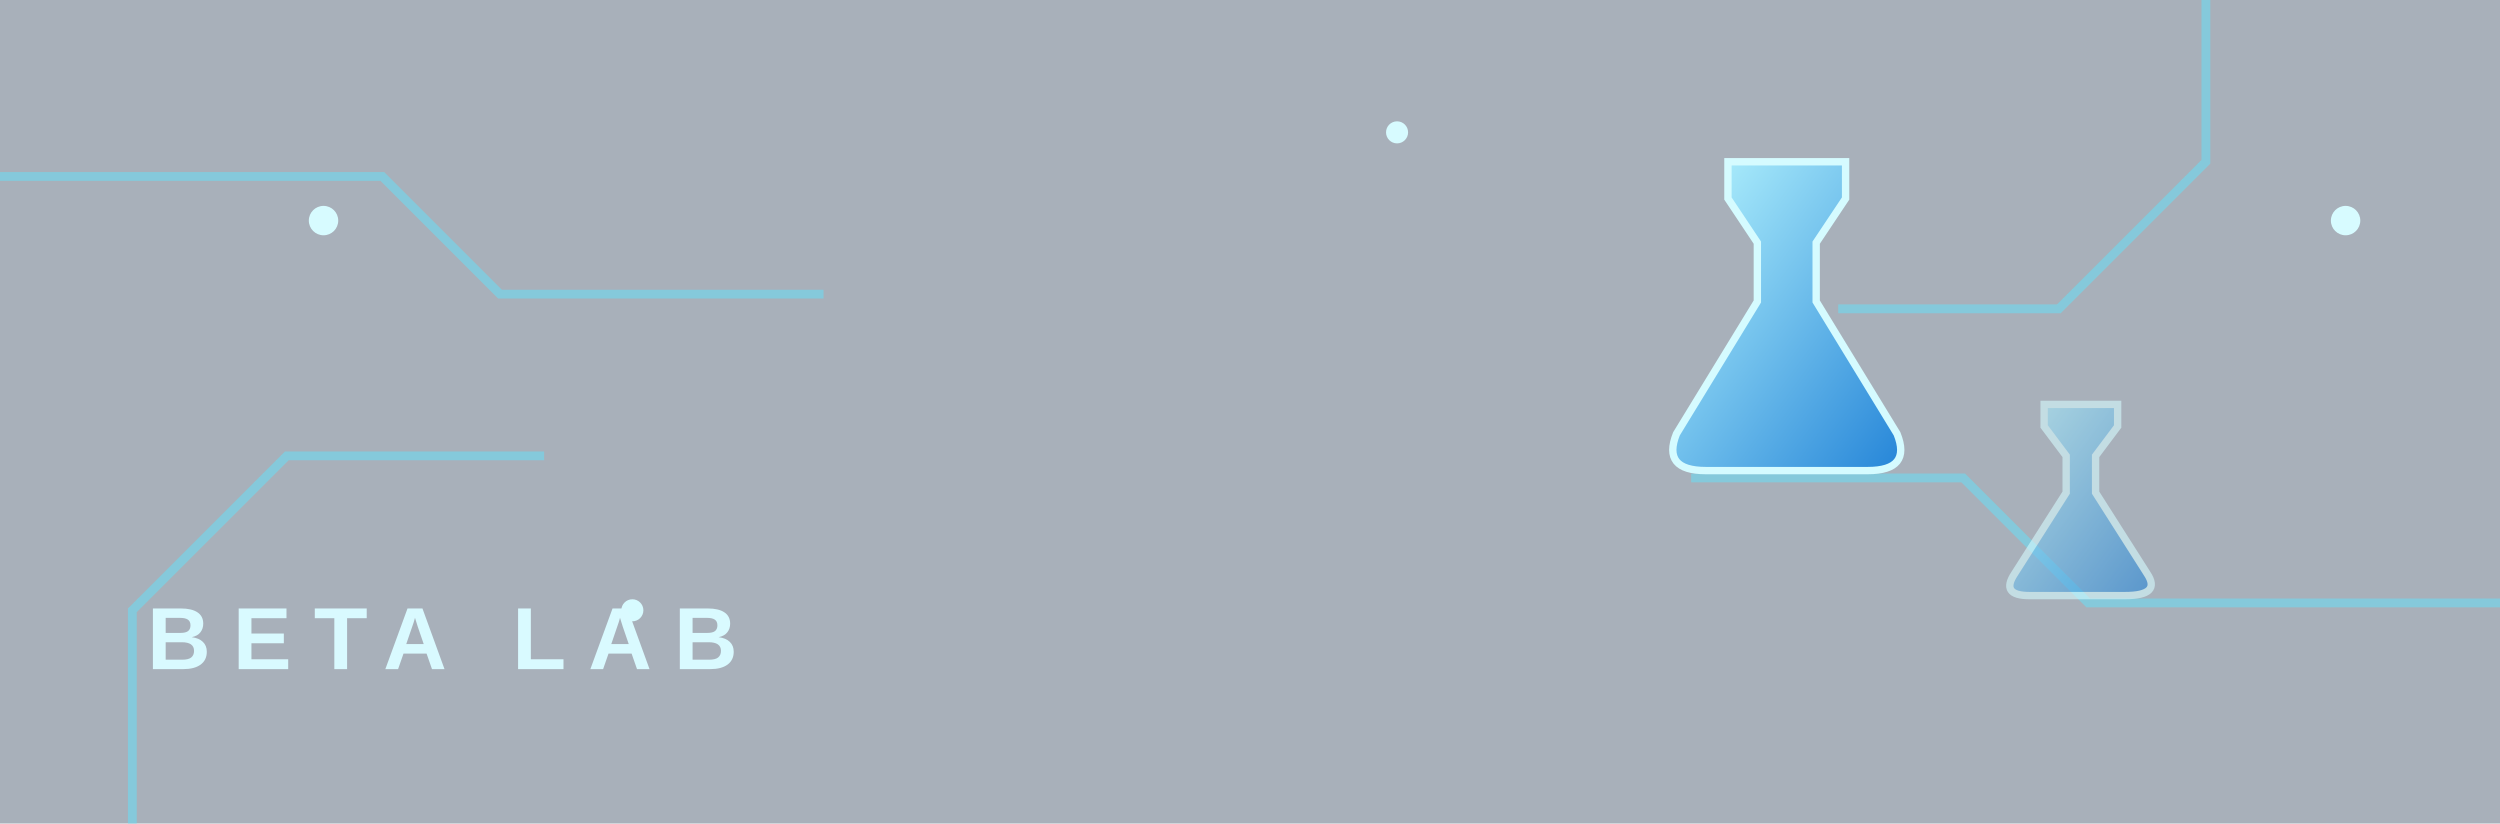
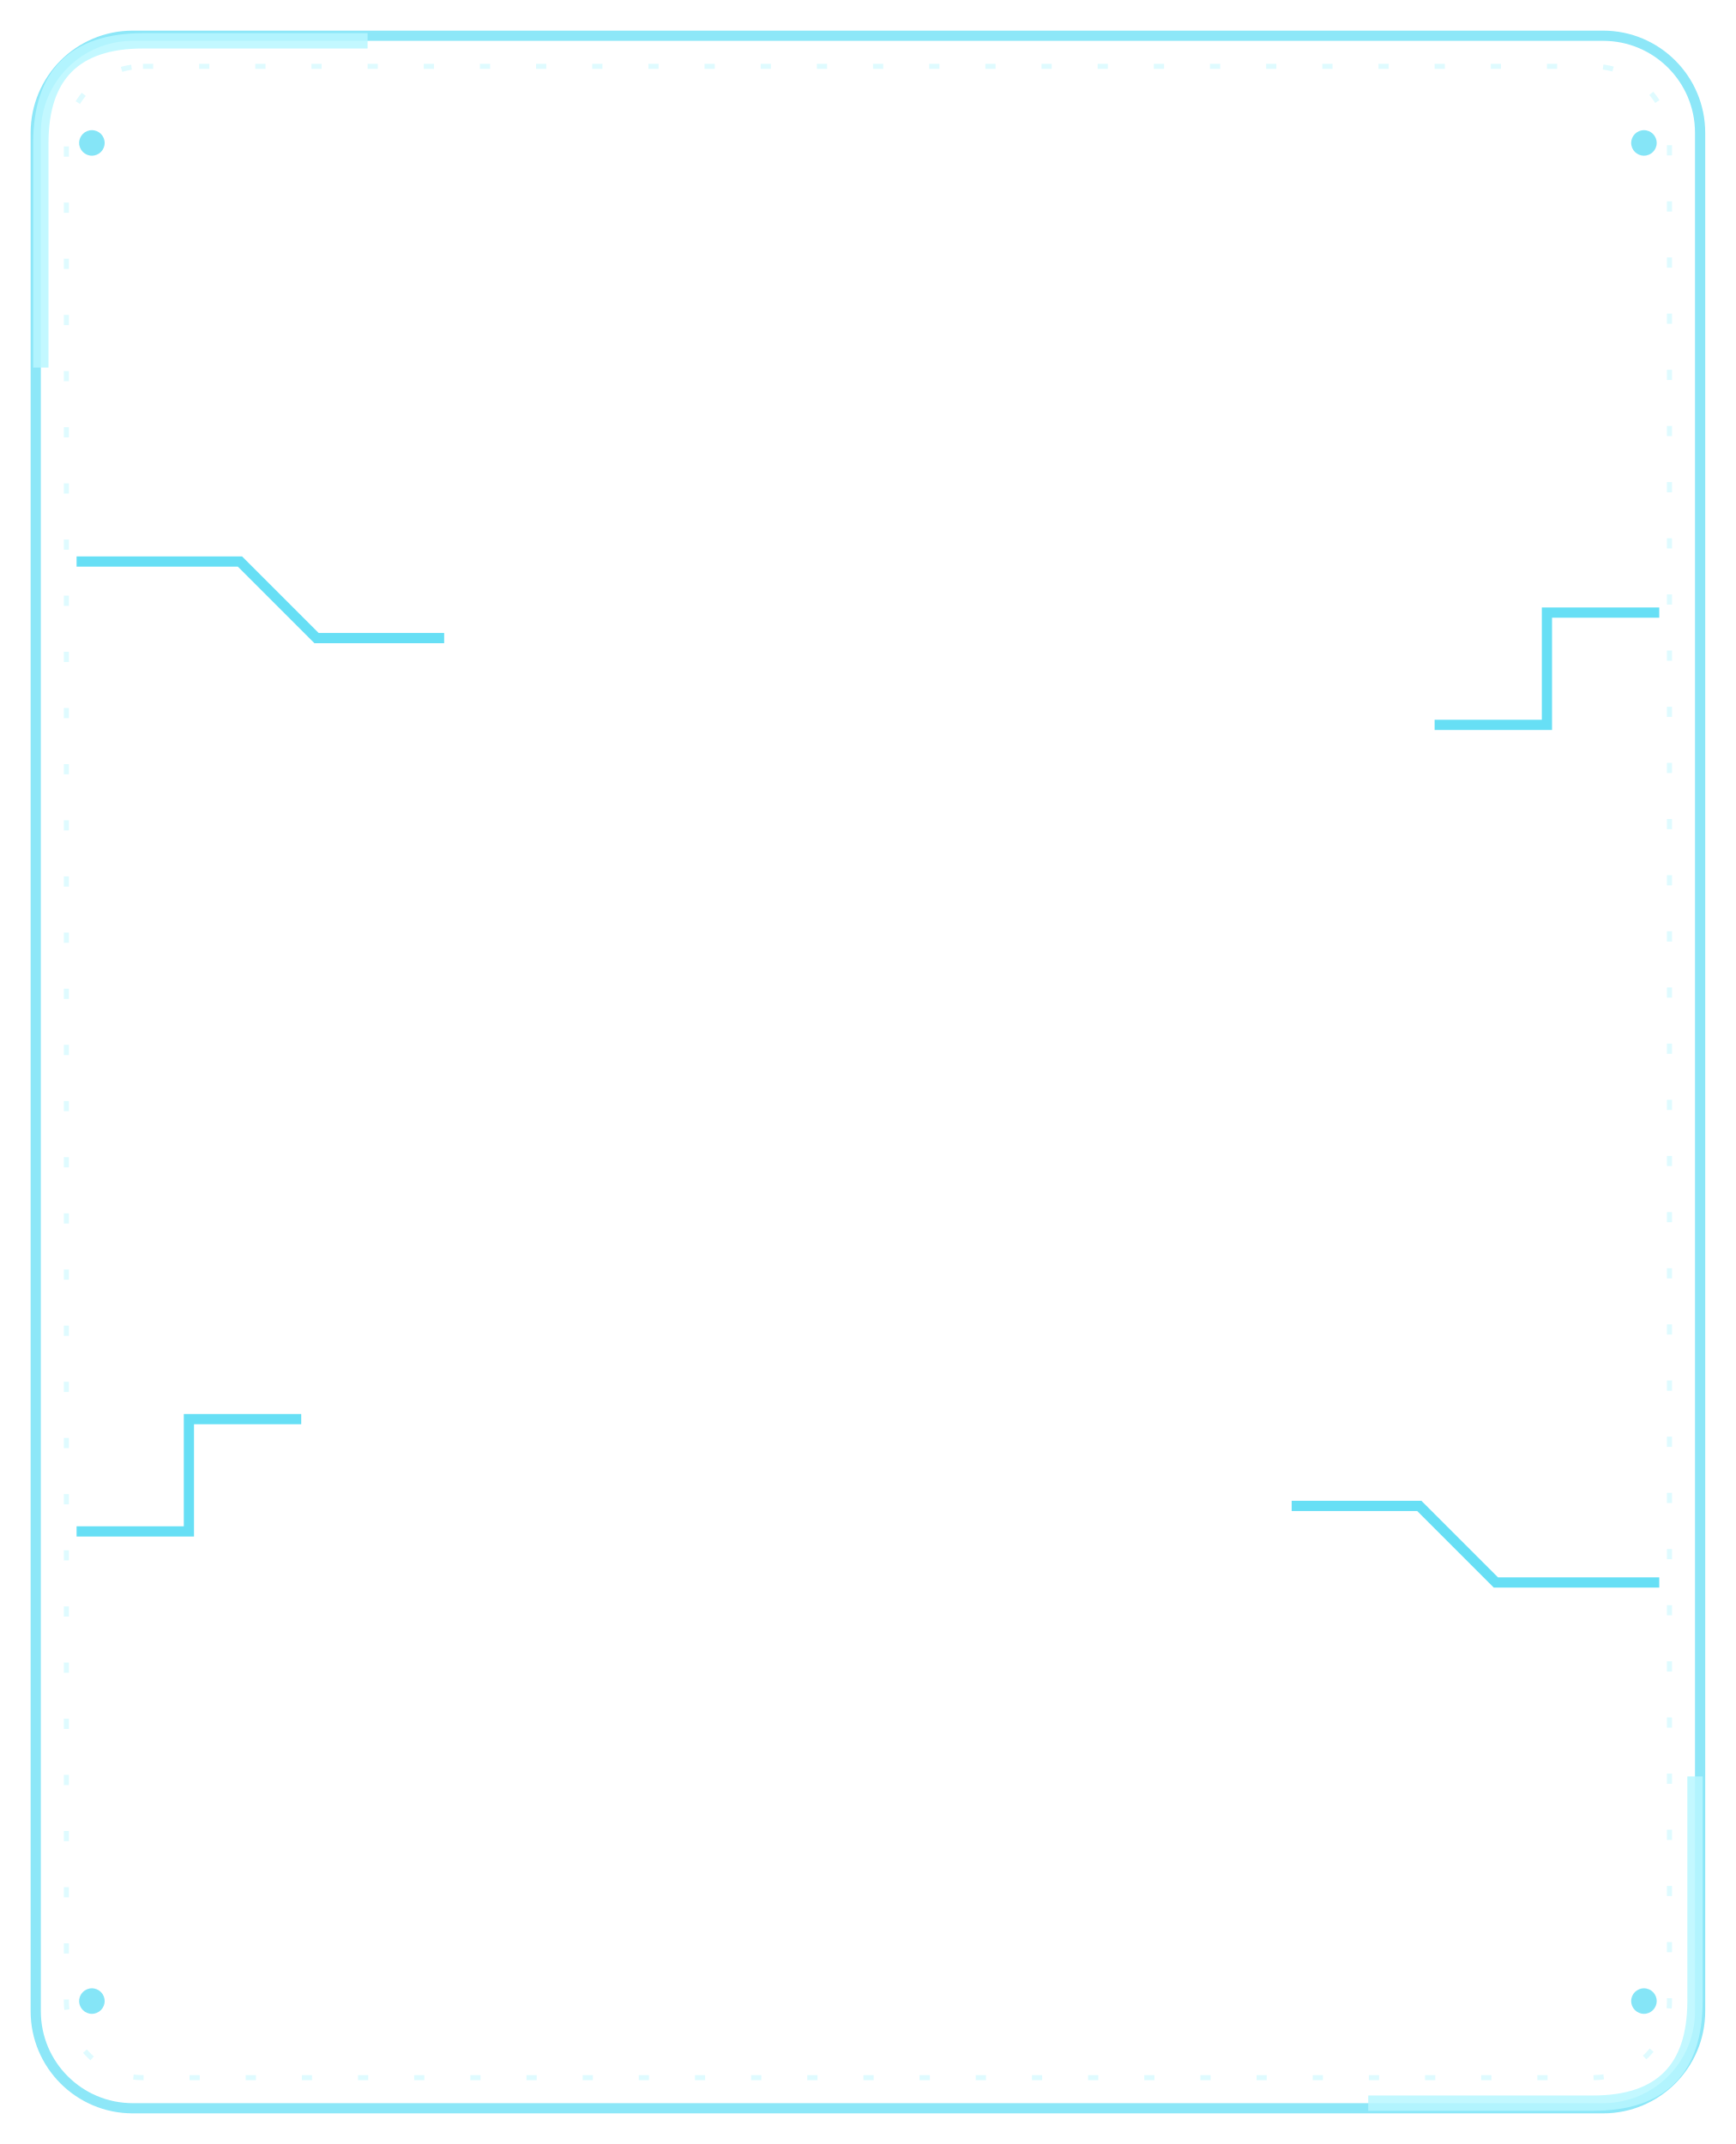
- <svg xmlns="http://www.w3.org/2000/svg" viewBox="0 0 340 112" width="340" height="112" preserveAspectRatio="xMidYMid meet">
-   <defs>
-     <linearGradient id="g" x2="1" y2="1">
-       <stop stop-color="#b8f7ff" />
-       <stop offset="1" stop-color="#2585d8" />
-     </linearGradient>
-   </defs>
-   <path d="M0 0H340V112H0Z" fill="#071d38" opacity=".35" />
-   <g fill="none" stroke="#67dff5" stroke-width="1.2" opacity=".55">
-     <path d="M0 24H52L68 40H112M340 82H284L267 65H230M18 112V83L39 62H74M300 0V22L280 42H250" />
+ <svg xmlns="http://www.w3.org/2000/svg" viewBox="0 0 340 420" width="340" height="420" preserveAspectRatio="none">
+   <rect x="7" y="7" width="326" height="406" rx="19" fill="none" stroke="#67dff5" stroke-width="2" opacity=".75" />
+   <rect x="13" y="13" width="314" height="394" rx="15" fill="none" stroke="#b8f7ff" stroke-width="1" stroke-dasharray="2 9" opacity=".45" />
+   <path d="M15 110h32l15 15h25M325 310h-32l-15-15h-25M15 300h22v-22h22M325 120h-22v22h-22" fill="none" stroke="#67dff5" stroke-width="2" />
+   <g fill="#67dff5" opacity=".8">
+     <circle cx="18" cy="28" r="2.5" />
+     <circle cx="322" cy="28" r="2.5" />
+     <circle cx="18" cy="392" r="2.5" />
+     <circle cx="322" cy="392" r="2.5" />
  </g>
-   <g fill="url(#g)" stroke="#d5fbff" stroke-width="1">
-     <path d="M235 22h16v5l-4 6v8l11 18q2 5-4 5h-22q-6 0-4-5l11-18v-8l-4-6z" />
-     <path d="M278 55h10v3l-3 4v5l7 11q2 3-3 3h-13q-4 0-2-3l7-11v-5l-3-4z" opacity=".6" />
-   </g>
-   <g fill="#d7fbff">
-     <circle cx="44" cy="30" r="2" />
-     <circle cx="86" cy="83" r="1.5" />
-     <circle cx="190" cy="18" r="1.5" />
-     <circle cx="319" cy="30" r="2" />
-   </g>
-   <text x="20" y="91" fill="#d9faff" font-family="Arial,sans-serif" font-size="12" font-weight="700" letter-spacing="3">BETA LAB</text>
+   <path d="M8 72V28Q8 8 28 8h44M332 348v44q0 20-20 20h-44" fill="none" stroke="#b8f7ff" stroke-width="3" opacity=".85" />
</svg>
